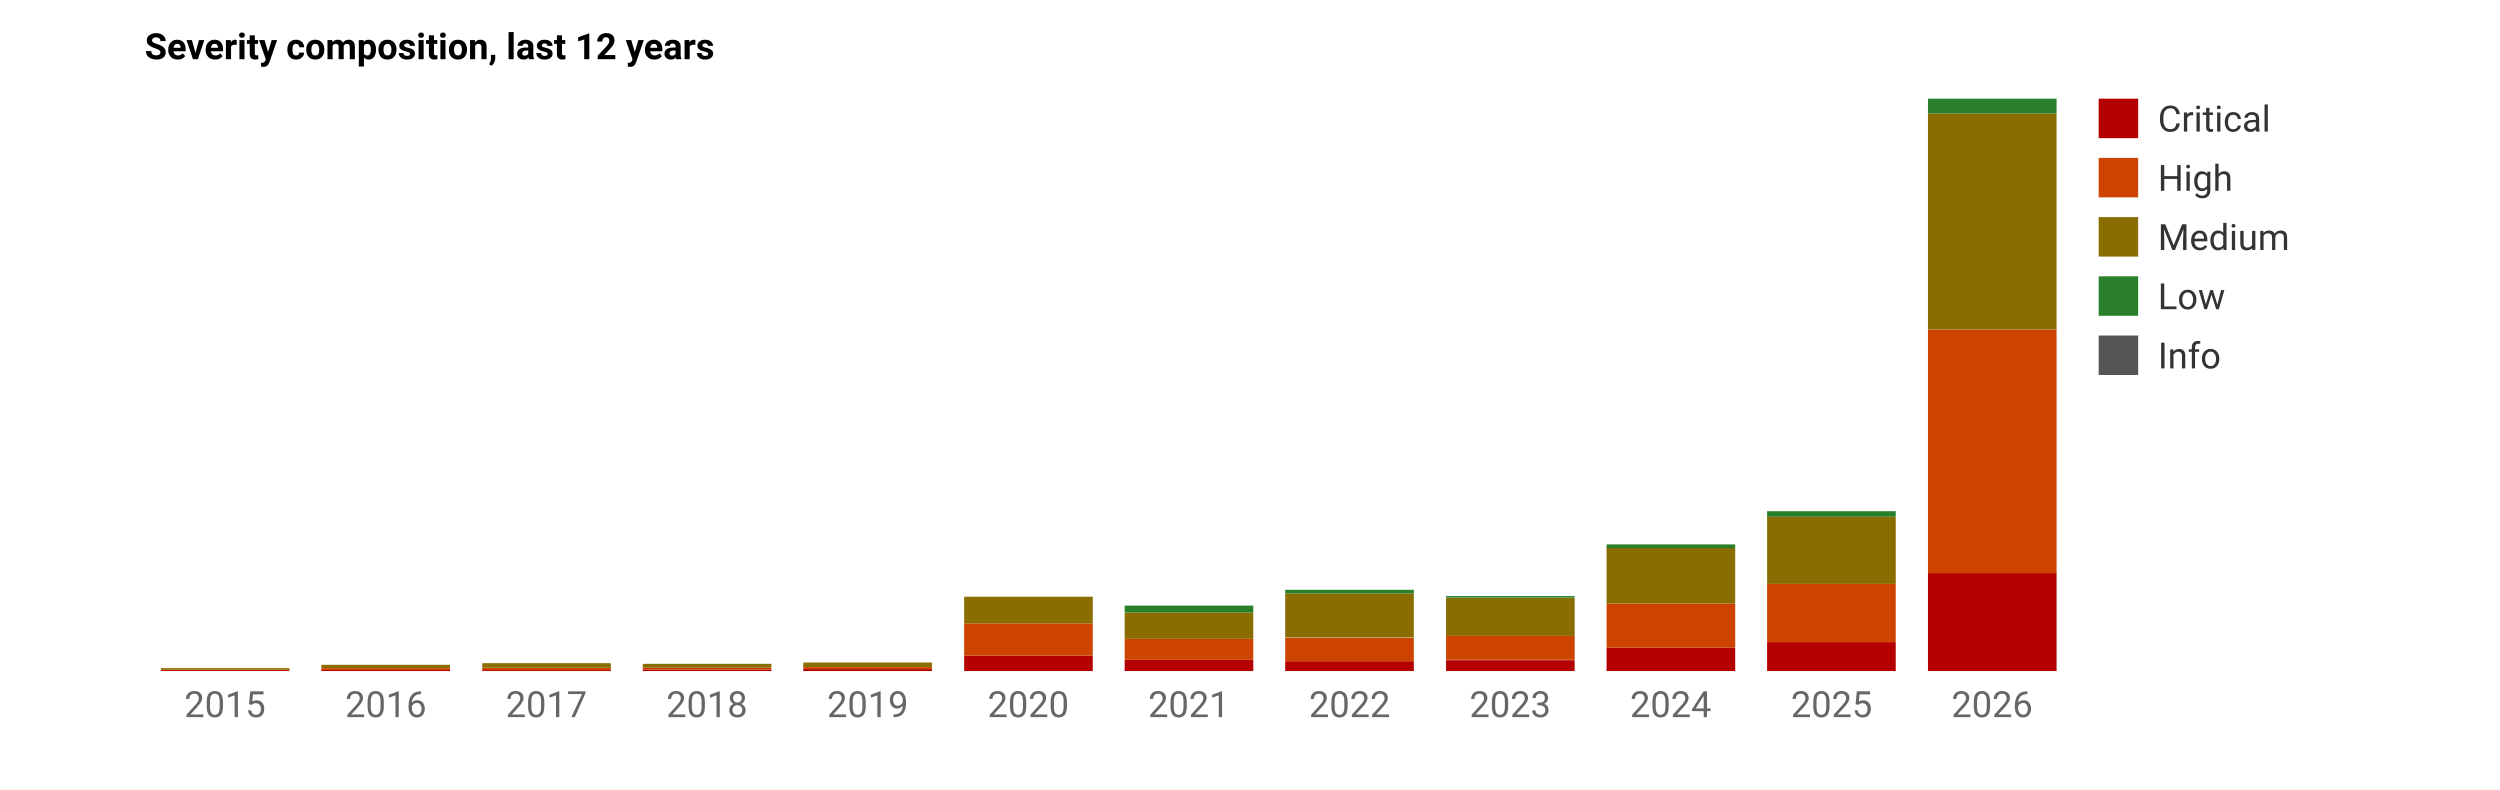
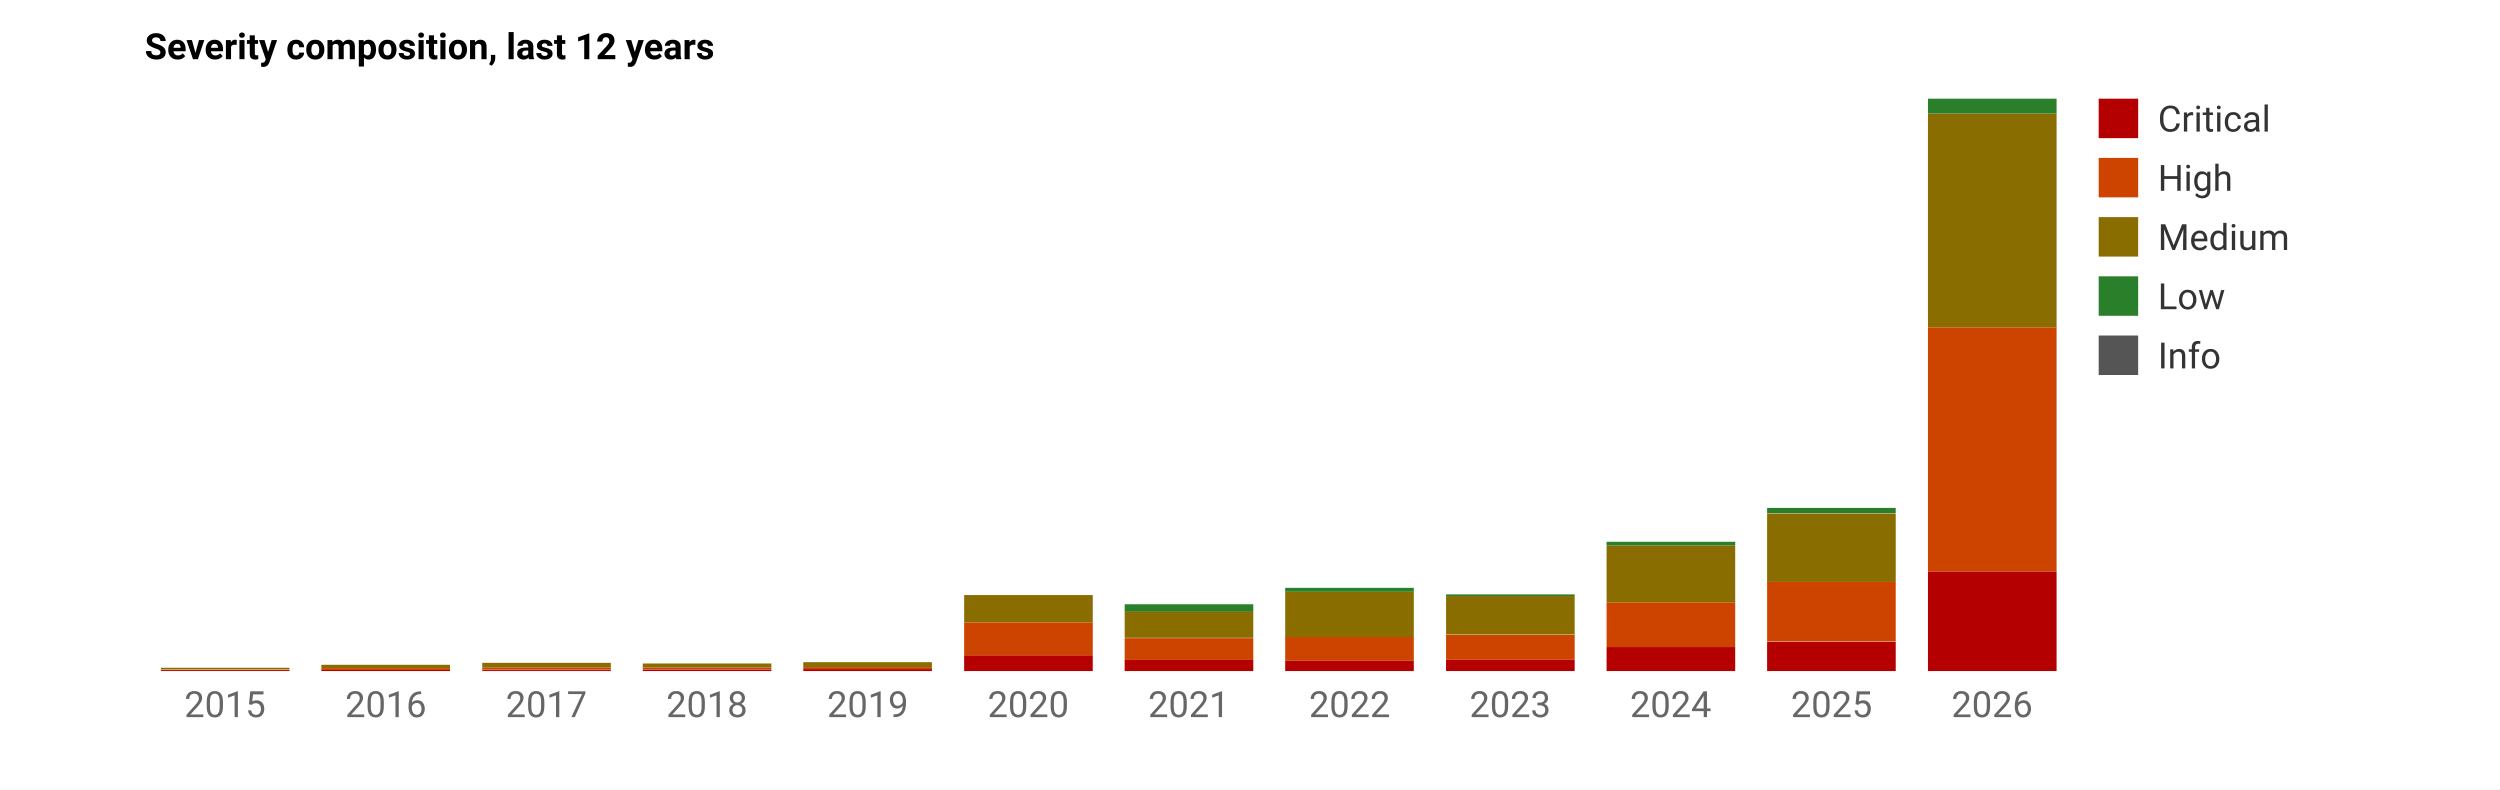
<svg xmlns="http://www.w3.org/2000/svg" viewBox="0 0 760 240" role="img" aria-label="Severity composition per year" font-family="system-ui,-apple-system,Segoe UI,Roboto,sans-serif" font-size="11">
  <rect x="0" y="0" width="100%" height="100%" fill="white" />
  <text x="44" y="18" font-weight="600">Severity composition, last 12 years</text>
  <rect x="48.9" y="203.7" width="39.1" height="0.3" fill="#b40000" />
  <rect x="48.9" y="203.6" width="39.1" height="0.1" fill="#cc4400" />
-   <rect x="48.9" y="203.1" width="39.1" height="0.5" fill="#8a6d00" />
+   <rect x="48.9" y="203.0" width="39.1" height="0.5" fill="#8a6d00" />
  <text x="68.4" y="218" text-anchor="middle" fill="#666">2015</text>
  <rect x="97.7" y="203.6" width="39.1" height="0.4" fill="#b40000" />
  <rect x="97.7" y="203.1" width="39.1" height="0.6" fill="#cc4400" />
  <rect x="97.7" y="202.1" width="39.1" height="1.0" fill="#8a6d00" />
  <text x="117.3" y="218" text-anchor="middle" fill="#666">2016</text>
  <rect x="146.6" y="203.7" width="39.1" height="0.3" fill="#b40000" />
-   <rect x="146.6" y="203.0" width="39.1" height="0.7" fill="#cc4400" />
-   <rect x="146.6" y="201.6" width="39.1" height="1.4" fill="#8a6d00" />
+   <rect x="146.6" y="202.9" width="39.1" height="0.7" fill="#cc4400" />
+   <rect x="146.6" y="201.5" width="39.1" height="1.4" fill="#8a6d00" />
  <rect x="146.6" y="201.5" width="39.1" height="0.0" fill="#2a7f2a" />
  <text x="166.1" y="218" text-anchor="middle" fill="#666">2017</text>
  <rect x="195.4" y="203.5" width="39.1" height="0.5" fill="#b40000" />
-   <rect x="195.4" y="203.0" width="39.1" height="0.5" fill="#cc4400" />
-   <rect x="195.4" y="201.8" width="39.1" height="1.2" fill="#8a6d00" />
+   <rect x="195.4" y="202.9" width="39.1" height="0.5" fill="#cc4400" />
+   <rect x="195.4" y="201.7" width="39.1" height="1.2" fill="#8a6d00" />
  <text x="214.9" y="218" text-anchor="middle" fill="#666">2018</text>
  <rect x="244.2" y="203.4" width="39.1" height="0.6" fill="#b40000" />
  <rect x="244.2" y="202.8" width="39.1" height="0.6" fill="#cc4400" />
-   <rect x="244.2" y="201.4" width="39.1" height="1.4" fill="#8a6d00" />
+   <rect x="244.2" y="201.3" width="39.1" height="1.5" fill="#8a6d00" />
  <rect x="244.2" y="201.3" width="39.1" height="0.0" fill="#2a7f2a" />
  <text x="263.8" y="218" text-anchor="middle" fill="#666">2019</text>
-   <rect x="293.1" y="199.3" width="39.1" height="4.7" fill="#b40000" />
-   <rect x="293.1" y="189.5" width="39.1" height="9.8" fill="#cc4400" />
-   <rect x="293.1" y="181.4" width="39.1" height="8.1" fill="#8a6d00" />
-   <rect x="293.1" y="181.4" width="39.1" height="0.0" fill="#2a7f2a" />
+   <rect x="293.1" y="199.2" width="39.1" height="4.8" fill="#b40000" />
+   <rect x="293.1" y="189.2" width="39.1" height="10.0" fill="#cc4400" />
+   <rect x="293.1" y="180.9" width="39.1" height="8.3" fill="#8a6d00" />
+   <rect x="293.1" y="180.8" width="39.1" height="0.0" fill="#2a7f2a" />
  <text x="312.6" y="218" text-anchor="middle" fill="#666">2020</text>
-   <rect x="341.9" y="200.6" width="39.1" height="3.4" fill="#b40000" />
-   <rect x="341.9" y="194.2" width="39.1" height="6.4" fill="#cc4400" />
-   <rect x="341.9" y="186.2" width="39.1" height="8.0" fill="#8a6d00" />
-   <rect x="341.9" y="184.1" width="39.1" height="2.1" fill="#2a7f2a" />
+   <rect x="341.9" y="200.5" width="39.1" height="3.5" fill="#b40000" />
+   <rect x="341.9" y="194.0" width="39.1" height="6.6" fill="#cc4400" />
+   <rect x="341.9" y="185.8" width="39.1" height="8.1" fill="#8a6d00" />
+   <rect x="341.9" y="183.7" width="39.1" height="2.2" fill="#2a7f2a" />
  <text x="361.4" y="218" text-anchor="middle" fill="#666">2021</text>
-   <rect x="390.7" y="201.0" width="39.1" height="3.0" fill="#b40000" />
-   <rect x="390.7" y="193.9" width="39.1" height="7.1" fill="#cc4400" />
-   <rect x="390.7" y="180.4" width="39.1" height="13.4" fill="#8a6d00" />
-   <rect x="390.7" y="179.3" width="39.1" height="1.1" fill="#2a7f2a" />
+   <rect x="390.7" y="200.9" width="39.1" height="3.1" fill="#b40000" />
+   <rect x="390.7" y="193.6" width="39.1" height="7.3" fill="#cc4400" />
+   <rect x="390.7" y="179.9" width="39.1" height="13.8" fill="#8a6d00" />
+   <rect x="390.7" y="178.7" width="39.1" height="1.2" fill="#2a7f2a" />
  <text x="410.3" y="218" text-anchor="middle" fill="#666">2022</text>
-   <rect x="439.6" y="200.7" width="39.1" height="3.3" fill="#b40000" />
-   <rect x="439.6" y="193.2" width="39.1" height="7.4" fill="#cc4400" />
-   <rect x="439.6" y="181.8" width="39.1" height="11.5" fill="#8a6d00" />
-   <rect x="439.6" y="181.2" width="39.1" height="0.5" fill="#2a7f2a" />
+   <rect x="439.6" y="200.6" width="39.1" height="3.4" fill="#b40000" />
+   <rect x="439.6" y="193.0" width="39.1" height="7.6" fill="#cc4400" />
+   <rect x="439.6" y="181.2" width="39.1" height="11.7" fill="#8a6d00" />
+   <rect x="439.6" y="180.7" width="39.1" height="0.5" fill="#2a7f2a" />
  <text x="459.1" y="218" text-anchor="middle" fill="#666">2023</text>
-   <rect x="488.4" y="196.9" width="39.1" height="7.1" fill="#b40000" />
-   <rect x="488.4" y="183.5" width="39.1" height="13.4" fill="#cc4400" />
-   <rect x="488.4" y="166.5" width="39.1" height="17.0" fill="#8a6d00" />
-   <rect x="488.4" y="165.5" width="39.1" height="1.1" fill="#2a7f2a" />
+   <rect x="488.4" y="196.7" width="39.1" height="7.3" fill="#b40000" />
+   <rect x="488.4" y="183.1" width="39.1" height="13.6" fill="#cc4400" />
+   <rect x="488.4" y="165.8" width="39.1" height="17.3" fill="#8a6d00" />
+   <rect x="488.4" y="164.7" width="39.1" height="1.1" fill="#2a7f2a" />
  <text x="507.9" y="218" text-anchor="middle" fill="#666">2024</text>
-   <rect x="537.2" y="195.2" width="39.1" height="8.8" fill="#b40000" />
-   <rect x="537.2" y="177.5" width="39.1" height="17.7" fill="#cc4400" />
-   <rect x="537.2" y="157.1" width="39.1" height="20.4" fill="#8a6d00" />
-   <rect x="537.2" y="155.4" width="39.1" height="1.7" fill="#2a7f2a" />
+   <rect x="537.2" y="195.1" width="39.1" height="8.9" fill="#b40000" />
+   <rect x="537.2" y="176.8" width="39.1" height="18.2" fill="#cc4400" />
+   <rect x="537.2" y="156.1" width="39.1" height="20.8" fill="#8a6d00" />
+   <rect x="537.2" y="154.4" width="39.1" height="1.6" fill="#2a7f2a" />
  <text x="556.8" y="218" text-anchor="middle" fill="#666">2025</text>
-   <rect x="586.1" y="174.2" width="39.1" height="29.8" fill="#b40000" />
-   <rect x="586.1" y="100.2" width="39.1" height="74.1" fill="#cc4400" />
-   <rect x="586.1" y="34.5" width="39.1" height="65.7" fill="#8a6d00" />
+   <rect x="586.1" y="173.7" width="39.1" height="30.3" fill="#b40000" />
+   <rect x="586.1" y="99.5" width="39.1" height="74.2" fill="#cc4400" />
+   <rect x="586.1" y="34.5" width="39.1" height="65.0" fill="#8a6d00" />
  <rect x="586.1" y="30.0" width="39.1" height="4.5" fill="#2a7f2a" />
  <text x="605.6" y="218" text-anchor="middle" fill="#666">2026</text>
  <rect x="638" y="30" width="12" height="12" fill="#b40000" />
  <text x="656" y="40" fill="#333">Critical</text>
  <rect x="638" y="48" width="12" height="12" fill="#cc4400" />
  <text x="656" y="58" fill="#333">High</text>
  <rect x="638" y="66" width="12" height="12" fill="#8a6d00" />
  <text x="656" y="76" fill="#333">Medium</text>
  <rect x="638" y="84" width="12" height="12" fill="#2a7f2a" />
  <text x="656" y="94" fill="#333">Low</text>
  <rect x="638" y="102" width="12" height="12" fill="#555555" />
  <text x="656" y="112" fill="#333">Info</text>
</svg>
